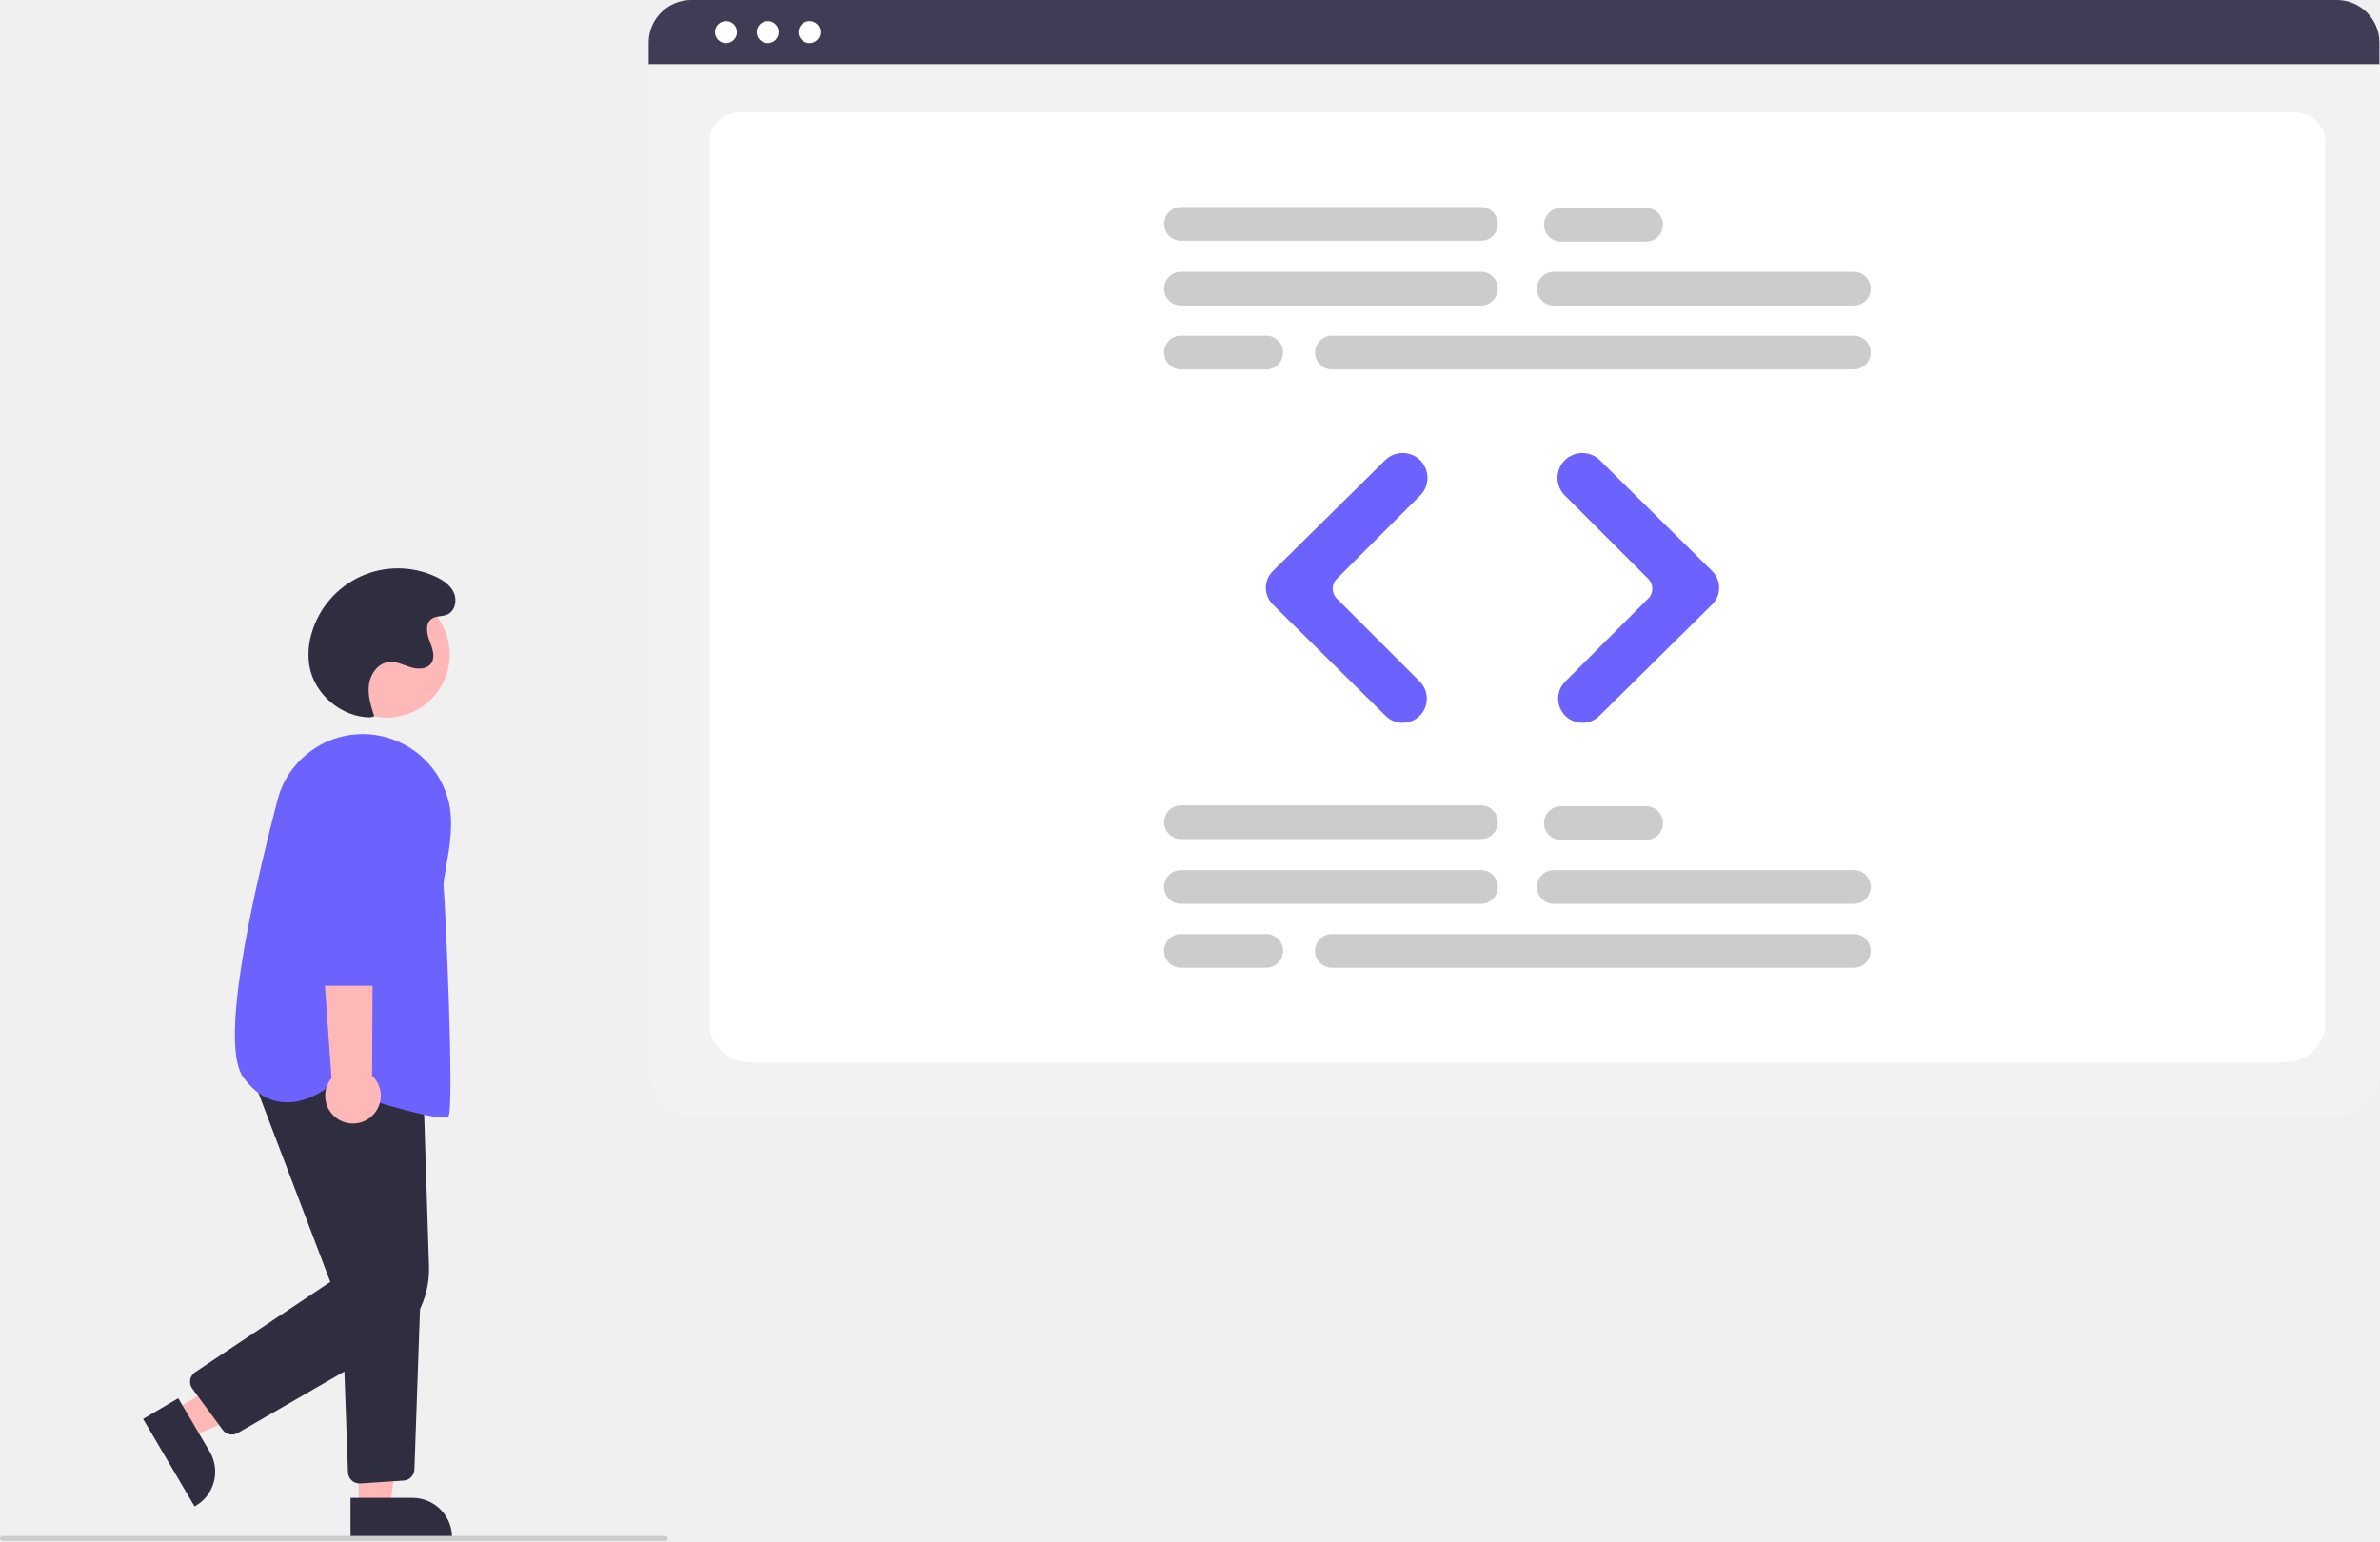
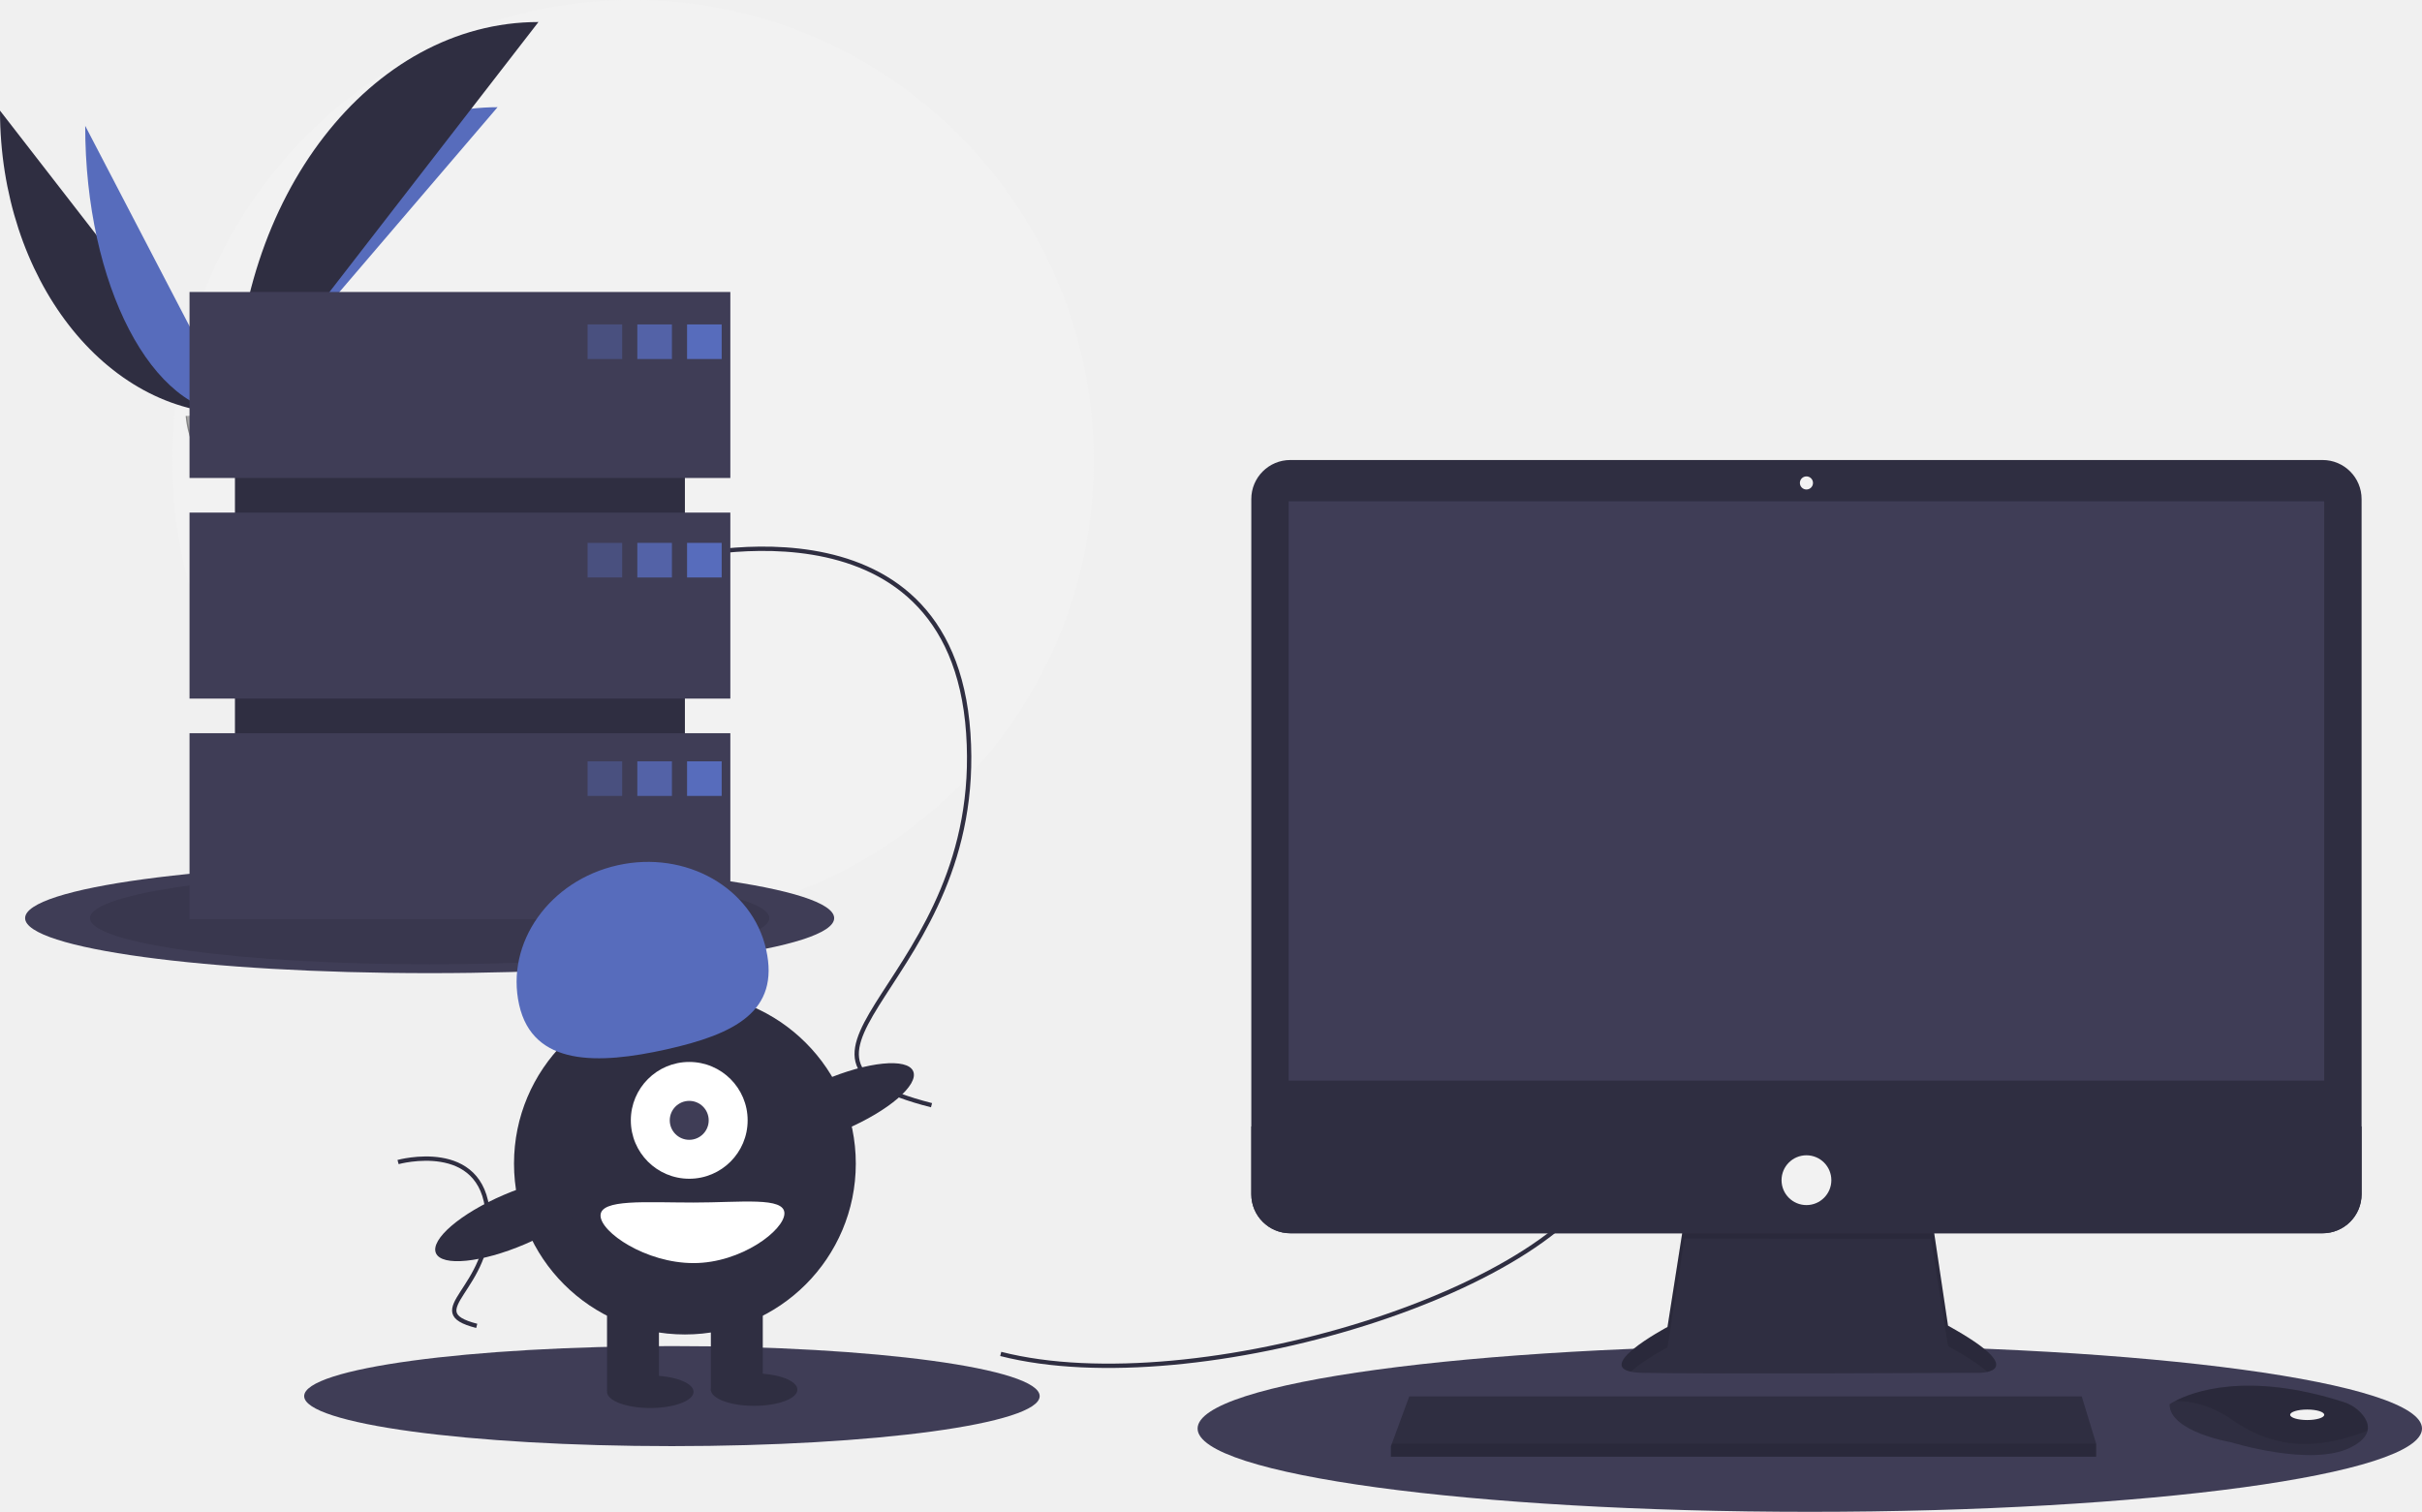
- <svg xmlns="http://www.w3.org/2000/svg" data-name="Layer 1" width="926.622" height="600.085" viewBox="0 0 926.622 600.085">
-   <circle cx="150.534" cy="254.872" r="24.561" fill="#ffb8b8" />
-   <polygon points="67.543 549.197 73.762 559.763 117.474 540.803 108.295 525.21 67.543 549.197" fill="#ffb8b8" />
-   <path d="M206.096,694.43,218.343,715.237l.001.001A15.386,15.386,0,0,1,212.888,736.302l-.431.254L192.405,702.489Z" transform="translate(-136.6892 -149.9575)" fill="#2f2e41" />
-   <polygon points="139.6 587.26 151.86 587.259 157.692 539.971 139.598 539.972 139.6 587.26" fill="#ffb8b8" />
-   <path d="M273.162,733.215l24.144-.001h.001a15.386,15.386,0,0,1,15.386,15.386v.5l-39.531.001Z" transform="translate(-136.6892 -149.9575)" fill="#2f2e41" />
-   <path d="M227.001,708.567a4.493,4.493,0,0,1-3.624-1.833l-11.824-16.059a4.5,4.5,0,0,1,1.125-6.41l52.614-35.142-31.747-83.475L301.434,571.252l2.287,71.733A36.046,36.046,0,0,1,285.675,675.409l-56.427,32.554A4.486,4.486,0,0,1,227.001,708.567Z" transform="translate(-136.6892 -149.9575)" fill="#2f2e41" />
-   <path d="M276.659,727.617a4.5,4.5,0,0,1-4.489-4.34l-2.488-69.882,30.808-1.623-2.453,70.384a4.487,4.487,0,0,1-4.2,4.333l-16.873,1.118C276.863,727.614,276.761,727.617,276.659,727.617Z" transform="translate(-136.6892 -149.9575)" fill="#2f2e41" />
-   <path d="M309.291,585.129c-7.838,0-35.217-8.816-44.721-11.959-1.422,1.138-9.233,6.979-18.351,5.911-5.626-.66-10.579-3.845-14.721-9.466-9.147-12.414,2.151-65.651,13.239-108.126a34.268,34.268,0,0,1,40.529-24.88h0a34.571,34.571,0,0,1,26.088,25.378c2.088,8.498.292,18.494-1.02,25.794-.616,3.432-1.104,6.143-.937,7.475.644,5.148,4.219,85.892,1.92,89.34C311.071,584.963,310.363,585.129,309.291,585.129Z" transform="translate(-136.6892 -149.9575)" fill="#6c63ff" />
-   <path d="M280.616,585.272a10.743,10.743,0,0,0,.942-16.446l.485-97.844-23.045,3.837,6.769,94.97A10.801,10.801,0,0,0,280.616,585.272Z" transform="translate(-136.6892 -149.9575)" fill="#ffb8b8" />
-   <path d="M285.946,533.818H261.124a4.514,4.514,0,0,1-4.5-4.459l-.609-67.292a17.603,17.603,0,1,1,35.204.043L290.446,529.37A4.515,4.515,0,0,1,285.946,533.818Z" transform="translate(-136.6892 -149.9575)" fill="#6c63ff" />
-   <path d="M280.969,429.289c-11.245.021-21.854-8.868-23.803-19.943a28.671,28.671,0,0,1,.919-13.014A34.954,34.954,0,0,1,306.021,374.379c3.008,1.361,5.971,3.316,7.349,6.317s.515,7.195-2.498,8.546c-1.969.882-4.44.449-6.187,1.716-2.509,1.819-1.863,5.691-.743,8.581s2.388,6.387.509,8.852c-1.75,2.297-5.249,2.226-8.004,1.361s-5.476-2.313-8.349-2.018c-4.19.43-7.202,4.598-7.759,8.773s.755,8.349,2.05,12.357Z" transform="translate(-136.6892 -149.9575)" fill="#2f2e41" />
-   <path d="M395.689,750.042h-258a1,1,0,1,1,0-2h258a1,1,0,0,1,0,2Z" transform="translate(-136.6892 -149.9575)" fill="#ccc" />
-   <path d="M1046.811,584.505H405.972a16.519,16.519,0,0,1-16.5-16.5V172.852a12.102,12.102,0,0,1,12.088-12.088h649.453a12.311,12.311,0,0,1,12.297,12.297V568.005A16.519,16.519,0,0,1,1046.811,584.505Z" transform="translate(-136.6892 -149.9575)" fill="#f2f2f2" />
-   <path d="M1026.091,563.673H428.846c-8.755,0-15.878-6.67-15.878-14.868v-344.105c0-6.08,5.278-11.027,11.766-11.027H1030.008c6.595,0,11.961,5.028,11.961,11.208V548.805C1041.969,557.003,1034.846,563.673,1026.091,563.673Z" transform="translate(-136.6892 -149.9575)" fill="#fff" />
-   <path d="M1063.081,174.908H389.241v-8.4a16.574,16.574,0,0,1,16.56-16.55H1046.521a16.574,16.574,0,0,1,16.56,16.55Z" transform="translate(-136.6892 -149.9575)" fill="#3f3d56" />
-   <circle cx="282.647" cy="12.5" r="4.283" fill="#fff" />
-   <circle cx="298.906" cy="12.5" r="4.283" fill="#fff" />
-   <circle cx="315.165" cy="12.5" r="4.283" fill="#fff" />
-   <path d="M713.3,268.912H596.492a6.566,6.566,0,0,1,0-13.132H713.3a6.566,6.566,0,1,1,0,13.132Z" transform="translate(-136.6892 -149.9575)" fill="#ccc" />
-   <path d="M858.446,268.912H741.638a6.566,6.566,0,0,1,0-13.132H858.446a6.566,6.566,0,1,1,0,13.132Z" transform="translate(-136.6892 -149.9575)" fill="#ccc" />
-   <path d="M858.446,293.794H655.241a6.566,6.566,0,1,1,0-13.132H858.446a6.566,6.566,0,1,1,0,13.132Z" transform="translate(-136.6892 -149.9575)" fill="#ccc" />
-   <path d="M713.3,243.684H596.492a6.566,6.566,0,0,1,0-13.132H713.3a6.566,6.566,0,1,1,0,13.132Z" transform="translate(-136.6892 -149.9575)" fill="#ccc" />
-   <path d="M777.579,244.03H744.402a6.566,6.566,0,0,1,0-13.132H777.579a6.566,6.566,0,1,1,0,13.132Z" transform="translate(-136.6892 -149.9575)" fill="#ccc" />
-   <path d="M629.668,293.794H596.492a6.566,6.566,0,0,1,0-13.132h33.176a6.566,6.566,0,1,1,0,13.132Z" transform="translate(-136.6892 -149.9575)" fill="#ccc" />
-   <path d="M713.3,501.912H596.492a6.566,6.566,0,0,1,0-13.132H713.3a6.566,6.566,0,1,1,0,13.132Z" transform="translate(-136.6892 -149.9575)" fill="#ccc" />
-   <path d="M858.446,501.912H741.638a6.566,6.566,0,0,1,0-13.132H858.446a6.566,6.566,0,1,1,0,13.132Z" transform="translate(-136.6892 -149.9575)" fill="#ccc" />
-   <path d="M858.446,526.794H655.241a6.566,6.566,0,1,1,0-13.132H858.446a6.566,6.566,0,1,1,0,13.132Z" transform="translate(-136.6892 -149.9575)" fill="#ccc" />
-   <path d="M713.3,476.684H596.492a6.566,6.566,0,0,1,0-13.132H713.3a6.566,6.566,0,1,1,0,13.132Z" transform="translate(-136.6892 -149.9575)" fill="#ccc" />
-   <path d="M777.579,477.03H744.402a6.566,6.566,0,0,1,0-13.132H777.579a6.566,6.566,0,0,1,0,13.132Z" transform="translate(-136.6892 -149.9575)" fill="#ccc" />
-   <path d="M629.668,526.794H596.492a6.566,6.566,0,0,1,0-13.132h33.176a6.566,6.566,0,1,1,0,13.132Z" transform="translate(-136.6892 -149.9575)" fill="#ccc" />
-   <path d="M682.793,431.419a9.397,9.397,0,0,1-6.624-2.71l-43.909-43.359a9.152,9.152,0,0,1,0-13.023l43.731-43.184a9.702,9.702,0,0,1,13.644.043h0a9.689,9.689,0,0,1,0,13.687l-32.496,32.497a5.413,5.413,0,0,0,0,7.647l32.32,32.32a9.418,9.418,0,0,1-6.666,16.084Z" transform="translate(-136.6892 -149.9575)" fill="#6c63ff" />
-   <path d="M752.759,431.419a9.418,9.418,0,0,1-6.666-16.084L778.412,383.015a5.413,5.413,0,0,0,0-7.647L745.916,342.872a9.678,9.678,0,0,1,0-13.687h0a9.702,9.702,0,0,1,13.644-.043l43.731,43.184a9.152,9.152,0,0,1,0,13.023l-43.909,43.359A9.399,9.399,0,0,1,752.759,431.419Z" transform="translate(-136.6892 -149.9575)" fill="#6c63ff" />
+ <svg xmlns="http://www.w3.org/2000/svg" data-name="Layer 1" width="1119.609" height="699" viewBox="0 0 1119.609 699">
+   <circle cx="292.609" cy="213" r="213" fill="#f2f2f2" />
+   <path d="M31.391,151.642c0,77.498,48.618,140.208,108.701,140.208" transform="translate(-31.39089 -100.5)" fill="#2f2e41" />
+   <path d="M140.092,291.851c0-78.369,54.255-141.784,121.304-141.784" transform="translate(-31.39089 -100.5)" fill="#576cbc" />
+   <path d="M70.775,158.668c0,73.615,31.003,133.183,69.316,133.183" transform="translate(-31.39089 -100.5)" fill="#576cbc" />
+   <path d="M140.092,291.851c0-100.138,62.71-181.168,140.208-181.168" transform="translate(-31.39089 -100.5)" fill="#2f2e41" />
+   <path d="M117.224,292.839s15.416-.475,20.061-3.783,23.713-7.258,24.866-1.953,23.167,26.388,5.763,26.529-40.439-2.711-45.076-5.535S117.224,292.839,117.224,292.839Z" transform="translate(-31.39089 -100.5)" fill="#a8a8a8" />
+   <path d="M168.224,311.785c-17.404.14-40.439-2.711-45.076-5.535-3.531-2.151-4.938-9.869-5.409-13.43-.326.014-.515.02-.515.02s.976,12.433,5.613,15.257,27.672,5.676,45.076,5.535c5.024-.041,6.759-1.828,6.664-4.475C173.879,310.756,171.963,311.755,168.224,311.785Z" transform="translate(-31.39089 -100.5)" opacity="0.2" />
+   <ellipse cx="198.609" cy="424.5" rx="187" ry="25.44" fill="#3f3d56" />
+   <ellipse cx="198.609" cy="424.5" rx="157" ry="21.359" opacity="0.1" />
+   <ellipse cx="836.609" cy="660.5" rx="283" ry="38.5" fill="#3f3d56" />
+   <ellipse cx="310.609" cy="645.5" rx="170" ry="23.127" fill="#3f3d56" />
+   <path d="M494,726.5c90,23,263-30,282-90" transform="translate(-31.39089 -100.5)" fill="none" stroke="#2f2e41" stroke-miterlimit="10" stroke-width="2" />
+   <path d="M341,359.5s130-36,138,80-107,149-17,172" transform="translate(-31.39089 -100.5)" fill="none" stroke="#2f2e41" stroke-miterlimit="10" stroke-width="2" />
+   <path d="M215.402,637.783s39.072-10.82,41.477,24.044-32.16,44.783-5.109,51.696" transform="translate(-31.39089 -100.5)" fill="none" stroke="#2f2e41" stroke-miterlimit="10" stroke-width="2" />
+   <path d="M810.096,663.74,802.218,714.035s-38.782,20.603-11.513,21.209,155.733,0,155.733,0,24.845,0-14.543-21.815l-7.878-52.719Z" transform="translate(-31.39089 -100.5)" fill="#2f2e41" />
+   <path d="M785.219,734.698c6.193-5.51,16.999-11.252,16.999-11.252l7.878-50.295,113.922.107,7.878,49.582c9.185,5.087,14.875,8.987,18.204,11.978,5.059-1.154,10.587-5.444-18.204-21.389l-7.878-52.719-113.922,3.03L802.218,714.035S769.63,731.35,785.219,734.698Z" transform="translate(-31.39089 -100.5)" opacity="0.1" />
+   <rect x="578.433" y="212.689" width="513.253" height="357.52" rx="18.046" fill="#2f2e41" />
+   <rect x="595.703" y="231.777" width="478.713" height="267.837" fill="#3f3d56" />
+   <circle cx="835.059" cy="223.293" r="3.03" fill="#f2f2f2" />
+   <path d="M1123.077,621.322V652.663a18.043,18.043,0,0,1-18.046,18.046H627.869A18.043,18.043,0,0,1,609.824,652.663V621.322Z" transform="translate(-31.39089 -100.5)" fill="#2f2e41" />
+   <polygon points="968.978 667.466 968.978 673.526 642.968 673.526 642.968 668.678 643.417 667.466 651.452 645.651 962.312 645.651 968.978 667.466" fill="#2f2e41" />
+   <path d="M1125.828,762.034c-.594,2.539-2.836,5.217-7.902,7.75-18.179,9.089-55.143-2.424-55.143-2.424s-28.48-4.848-28.48-17.573a22.725,22.725,0,0,1,2.497-1.485c7.643-4.044,32.984-14.021,77.918.422a18.739,18.739,0,0,1,8.541,5.597C1125.079,756.454,1126.507,759.157,1125.828,762.034Z" transform="translate(-31.39089 -100.5)" fill="#2f2e41" />
+   <path d="M1125.828,762.034c-22.251,8.526-42.084,9.162-62.439-4.975-10.265-7.126-19.591-8.89-26.59-8.756,7.643-4.044,32.984-14.021,77.918.422a18.739,18.739,0,0,1,8.541,5.597C1125.079,756.454,1126.507,759.157,1125.828,762.034Z" transform="translate(-31.39089 -100.5)" opacity="0.1" />
+   <ellipse cx="1066.538" cy="654.135" rx="7.878" ry="2.424" fill="#f2f2f2" />
+   <circle cx="835.059" cy="545.667" r="11.513" fill="#f2f2f2" />
+   <polygon points="968.978 667.466 968.978 673.526 642.968 673.526 642.968 668.678 643.417 667.466 968.978 667.466" opacity="0.1" />
+   <rect x="108.609" y="159" width="208" height="242" fill="#2f2e41" />
+   <rect x="87.609" y="135" width="250" height="86" fill="#3f3d56" />
+   <rect x="87.609" y="237" width="250" height="86" fill="#3f3d56" />
+   <rect x="87.609" y="339" width="250" height="86" fill="#3f3d56" />
+   <rect x="271.609" y="150" width="16" height="16" fill="#576cbc" opacity="0.4" />
+   <rect x="294.609" y="150" width="16" height="16" fill="#576cbc" opacity="0.8" />
+   <rect x="317.609" y="150" width="16" height="16" fill="#576cbc" />
+   <rect x="271.609" y="251" width="16" height="16" fill="#576cbc" opacity="0.4" />
+   <rect x="294.609" y="251" width="16" height="16" fill="#576cbc" opacity="0.8" />
+   <rect x="317.609" y="251" width="16" height="16" fill="#576cbc" />
+   <rect x="271.609" y="352" width="16" height="16" fill="#576cbc" opacity="0.4" />
+   <rect x="294.609" y="352" width="16" height="16" fill="#576cbc" opacity="0.8" />
+   <rect x="317.609" y="352" width="16" height="16" fill="#576cbc" />
+   <circle cx="316.609" cy="538" r="79" fill="#2f2e41" />
+   <rect x="280.609" y="600" width="24" height="43" fill="#2f2e41" />
+   <rect x="328.609" y="600" width="24" height="43" fill="#2f2e41" />
+   <ellipse cx="300.609" cy="643.5" rx="20" ry="7.5" fill="#2f2e41" />
+   <ellipse cx="348.609" cy="642.5" rx="20" ry="7.5" fill="#2f2e41" />
+   <circle cx="318.609" cy="518" r="27" fill="#fff" />
+   <circle cx="318.609" cy="518" r="9" fill="#3f3d56" />
+   <path d="M271.367,565.032c-6.379-28.568,14.012-57.434,45.544-64.475s62.265,10.41,68.644,38.978-14.519,39.104-46.051,46.145S277.746,593.6,271.367,565.032Z" transform="translate(-31.39089 -100.5)" fill="#576cbc" />
+   <ellipse cx="417.215" cy="611.344" rx="39.5" ry="12.4" transform="translate(-238.2867 112.9804) rotate(-23.17116)" fill="#2f2e41" />
+   <ellipse cx="269.215" cy="664.344" rx="39.5" ry="12.4" transform="translate(-271.0797 59.02084) rotate(-23.17116)" fill="#2f2e41" />
+   <path d="M394,661.5c0,7.732-19.909,23-42,23s-43-14.268-43-22,20.909-6,43-6S394,653.768,394,661.5Z" transform="translate(-31.39089 -100.5)" fill="#fff" />
</svg>
